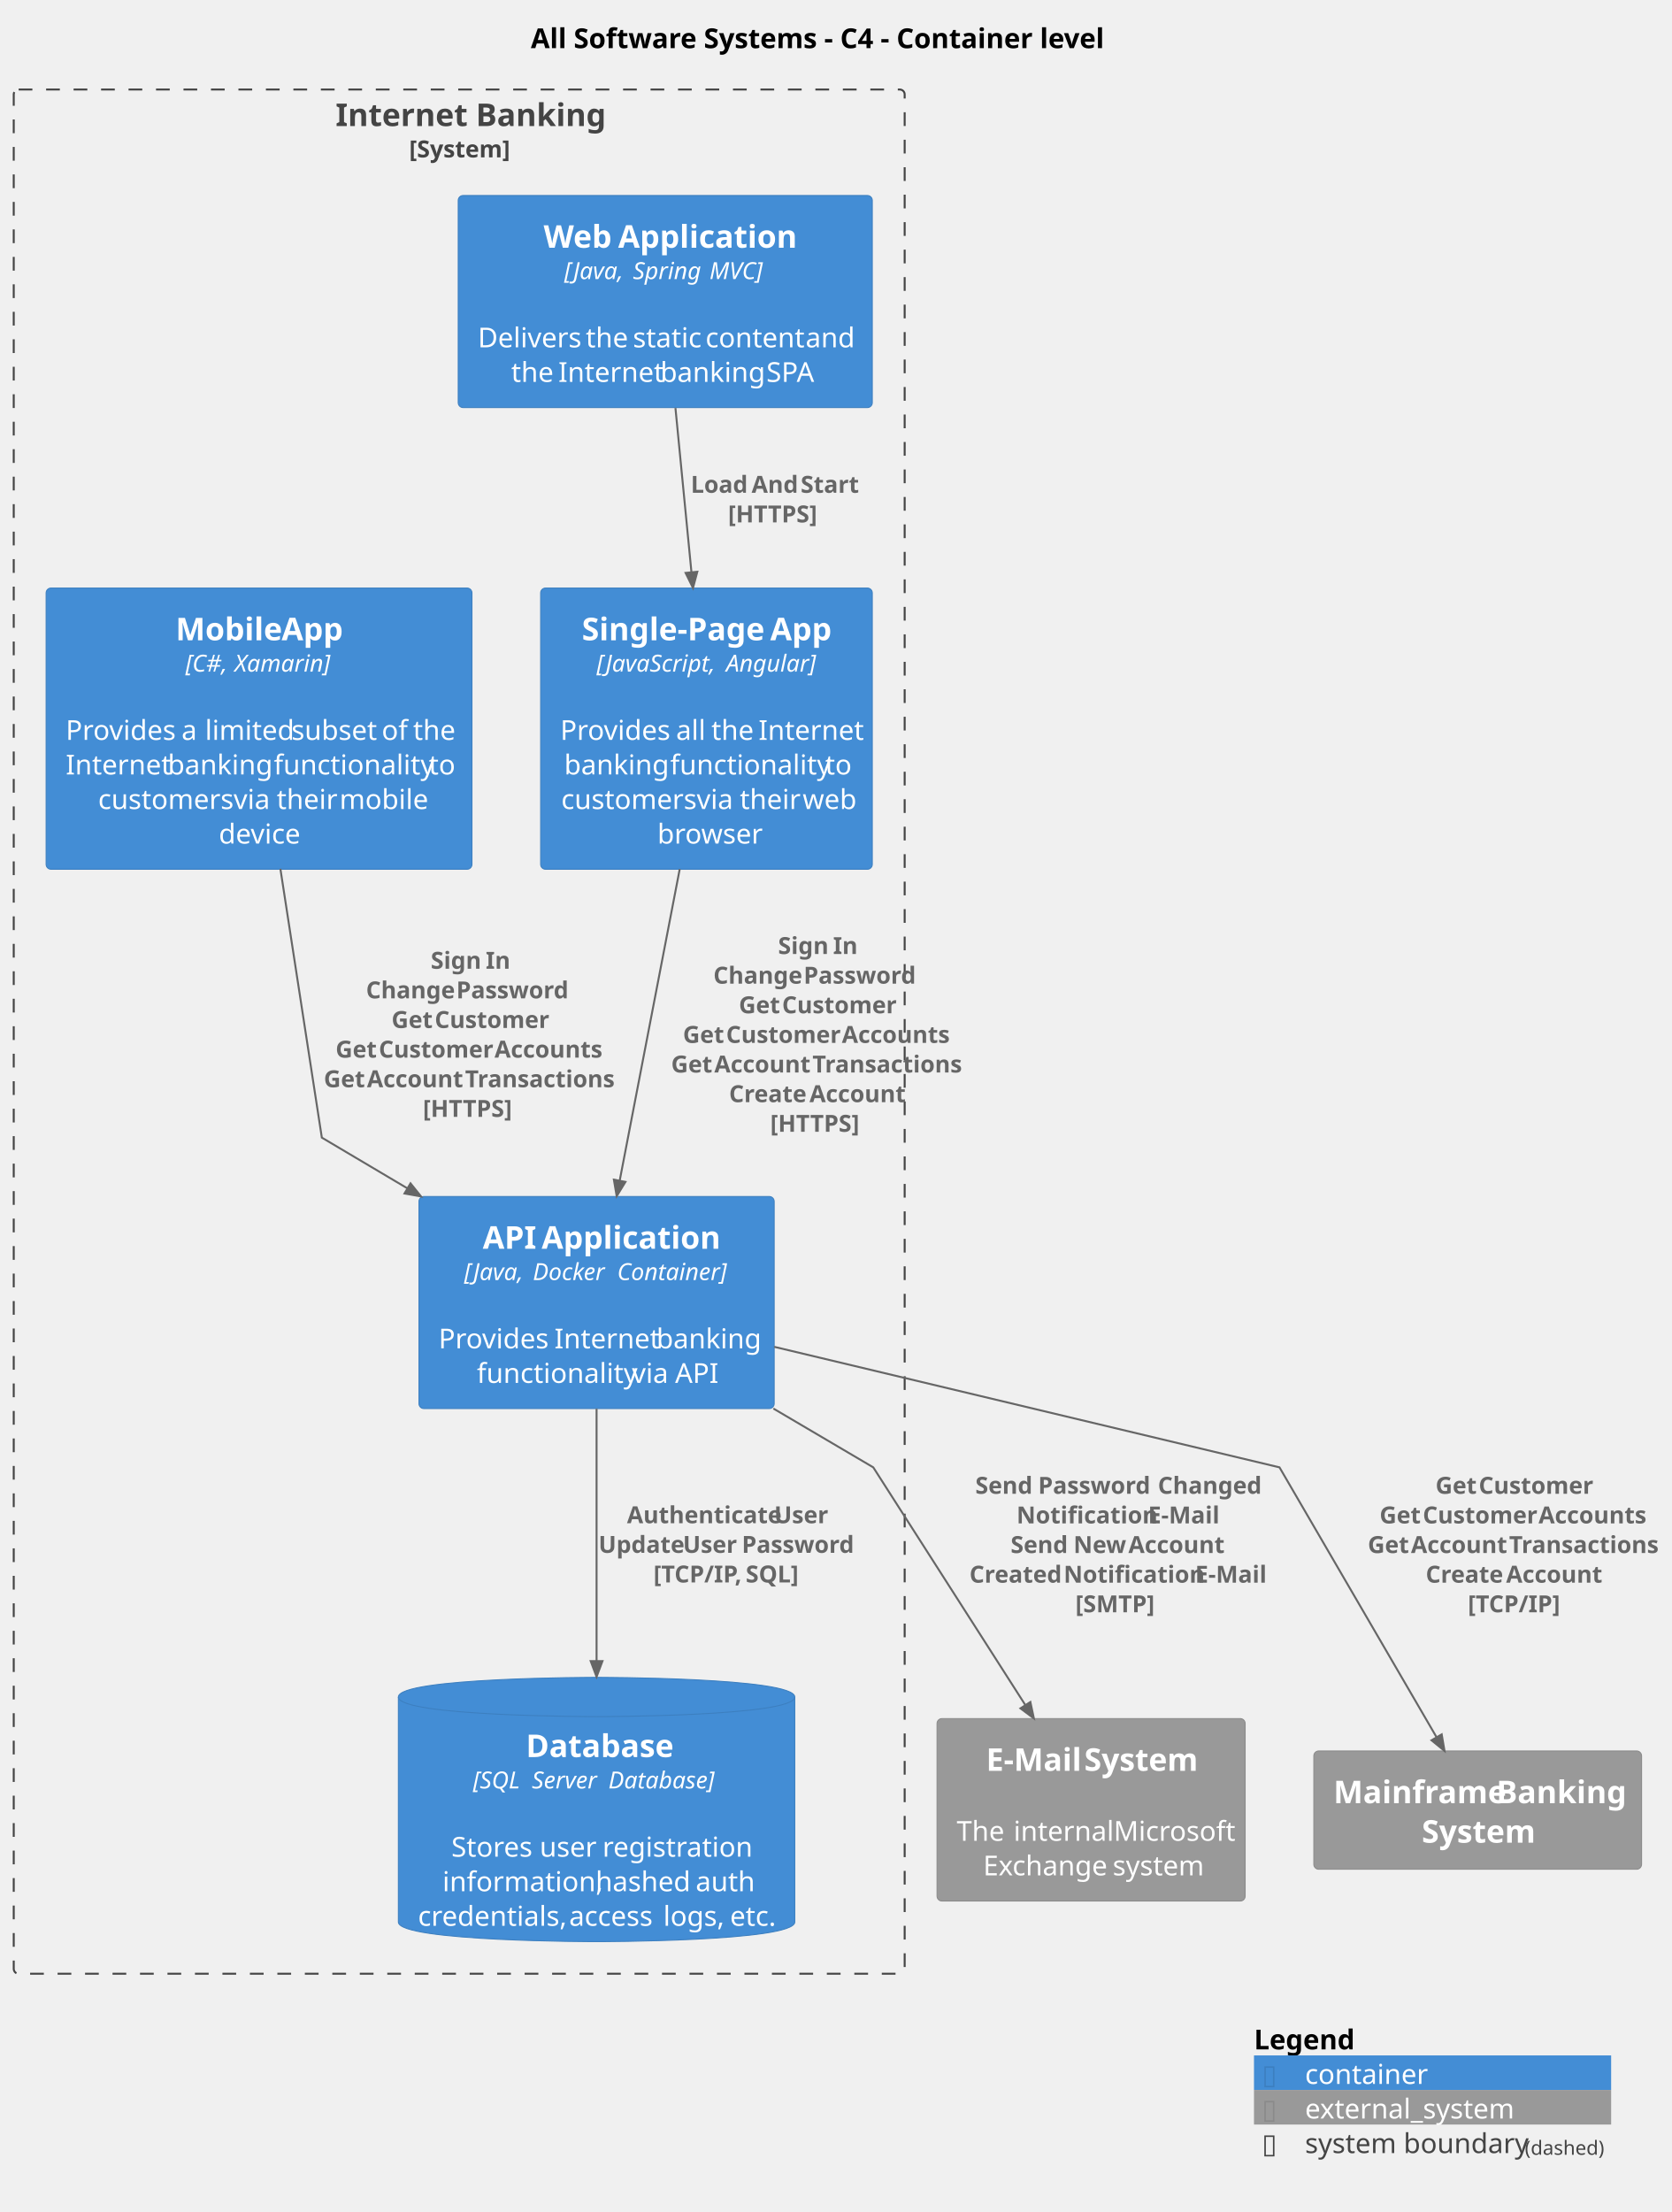
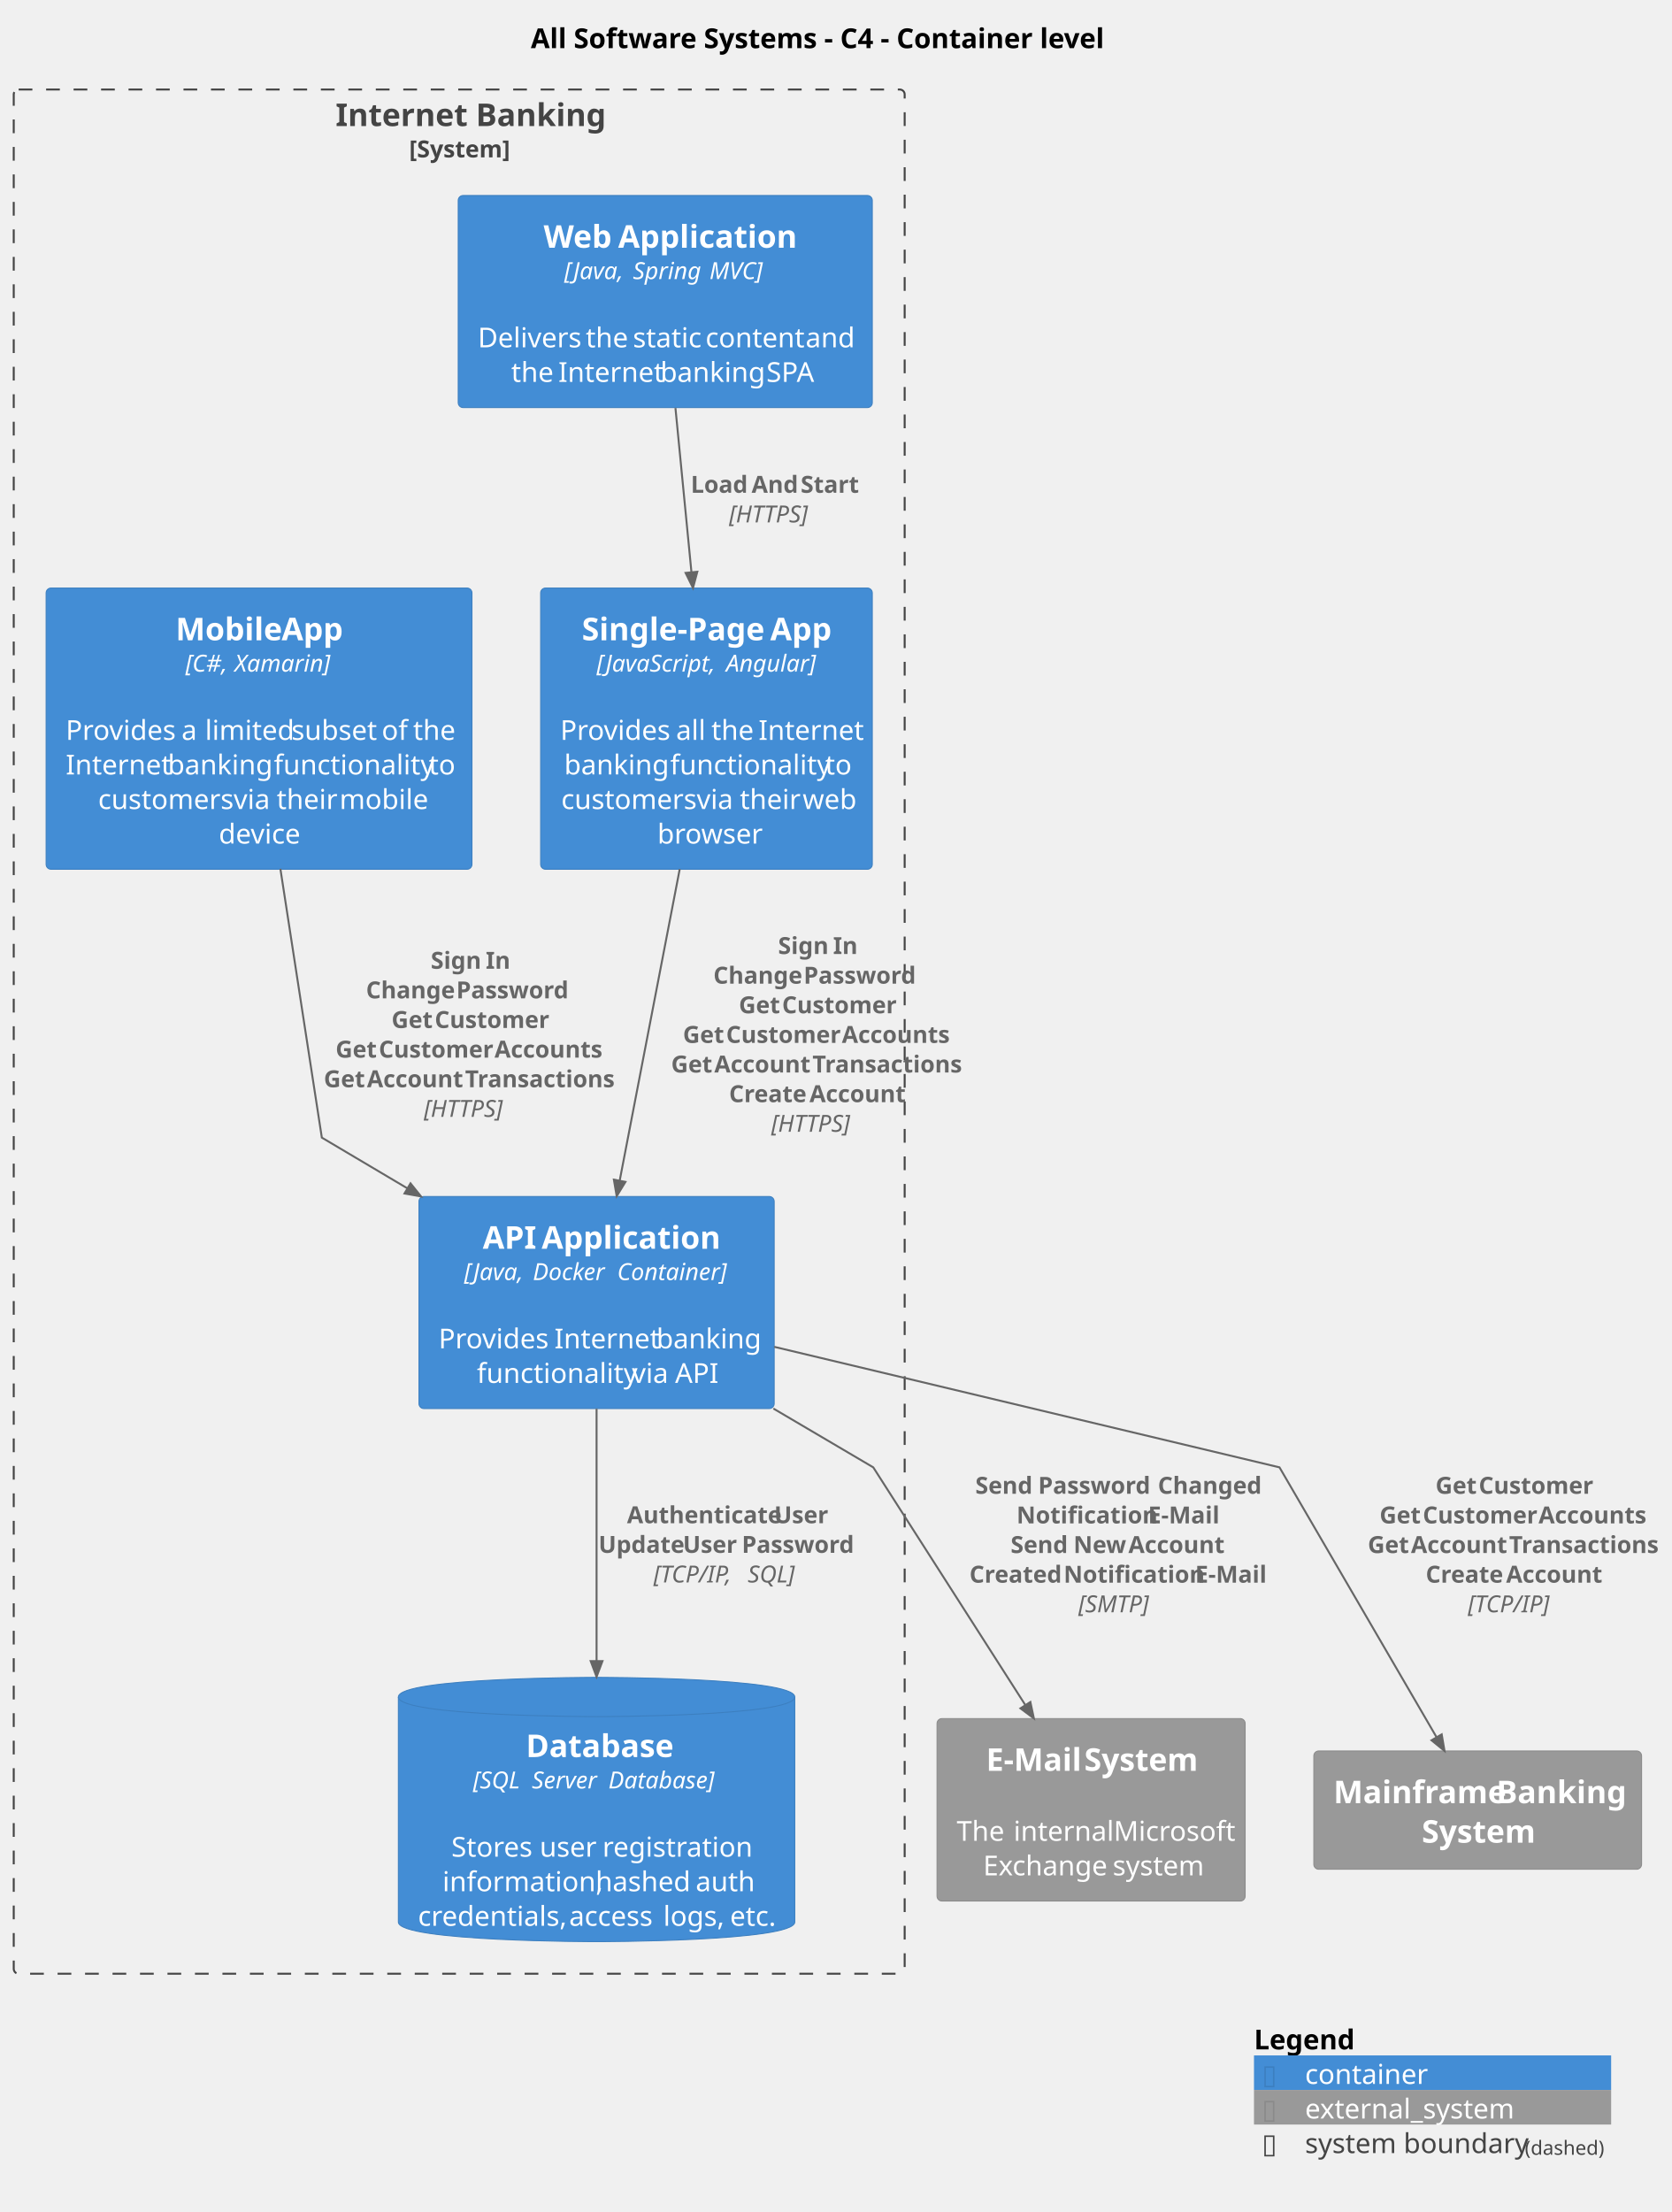
<svg xmlns="http://www.w3.org/2000/svg" contentStyleType="text/css" height="1127px" preserveAspectRatio="none" style="width:852px;height:1127px;background:#FFFFFF;" version="1.1" viewBox="0 0 852 1127" width="852px" zoomAndPan="magnify">
  <defs />
  <g>
    <text fill="#000000" font-family="sans-serif" font-size="14" font-weight="bold" lengthAdjust="spacing" textLength="297" x="270.5" y="24.533">All Software Systems - C4 - Container level</text>
    <g id="cluster_BigBankPlc.SoftwareSystems.InternetBanking">
      <rect fill="none" height="960" rx="2.5" ry="2.5" style="stroke:#444444;stroke-width:1.0;stroke-dasharray:7.0,7.0;" width="454" x="7" y="45.609" />
      <text fill="#444444" font-family="sans-serif" font-size="16" font-weight="bold" lengthAdjust="spacing" textLength="126" x="171" y="64.219">Internet Banking</text>
      <text fill="#444444" font-family="sans-serif" font-size="12" font-weight="bold" lengthAdjust="spacing" textLength="51" x="208.5" y="80.191">[System]</text>
    </g>
    <g id="elem_BigBankPlc.SoftwareSystems.InternetBanking.Containers.WebApplication">
      <rect fill="#438DD5" height="108.047" rx="2.5" ry="2.5" style="stroke:#3C7FC0;stroke-width:0.5;" width="211" x="233.5" y="99.609" />
      <text fill="#FFFFFF" font-family="sans-serif" font-size="16" font-weight="bold" lengthAdjust="spacing" textLength="34" x="277" y="126.219">Web</text>
      <text fill="#FFFFFF" font-family="sans-serif" font-size="16" font-weight="bold" lengthAdjust="spacing" textLength="4" x="311" y="126.219"> </text>
      <text fill="#FFFFFF" font-family="sans-serif" font-size="16" font-weight="bold" lengthAdjust="spacing" textLength="86" x="315" y="126.219">Application</text>
      <text fill="#FFFFFF" font-family="sans-serif" font-size="12" font-style="italic" lengthAdjust="spacing" textLength="32" x="287.5" y="142.191">[Java,</text>
      <text fill="#FFFFFF" font-family="sans-serif" font-size="12" font-style="italic" lengthAdjust="spacing" textLength="3" x="319.5" y="142.191"> </text>
      <text fill="#FFFFFF" font-family="sans-serif" font-size="12" font-style="italic" lengthAdjust="spacing" textLength="36" x="322.5" y="142.191">Spring</text>
      <text fill="#FFFFFF" font-family="sans-serif" font-size="12" font-style="italic" lengthAdjust="spacing" textLength="3" x="358.5" y="142.191"> </text>
      <text fill="#FFFFFF" font-family="sans-serif" font-size="12" font-style="italic" lengthAdjust="spacing" textLength="29" x="361.5" y="142.191">MVC]</text>
      <text fill="#FFFFFF" font-family="sans-serif" font-size="14" lengthAdjust="spacing" textLength="4" x="337" y="159.361"> </text>
      <text fill="#FFFFFF" font-family="sans-serif" font-size="14" lengthAdjust="spacing" textLength="51" x="243.5" y="176.971">Delivers</text>
      <text fill="#FFFFFF" font-family="sans-serif" font-size="14" lengthAdjust="spacing" textLength="4" x="294.5" y="176.971"> </text>
      <text fill="#FFFFFF" font-family="sans-serif" font-size="14" lengthAdjust="spacing" textLength="20" x="298.5" y="176.971">the</text>
      <text fill="#FFFFFF" font-family="sans-serif" font-size="14" lengthAdjust="spacing" textLength="4" x="318.5" y="176.971"> </text>
      <text fill="#FFFFFF" font-family="sans-serif" font-size="14" lengthAdjust="spacing" textLength="33" x="322.5" y="176.971">static</text>
      <text fill="#FFFFFF" font-family="sans-serif" font-size="14" lengthAdjust="spacing" textLength="4" x="355.5" y="176.971"> </text>
      <text fill="#FFFFFF" font-family="sans-serif" font-size="14" lengthAdjust="spacing" textLength="47" x="359.5" y="176.971">content</text>
      <text fill="#FFFFFF" font-family="sans-serif" font-size="14" lengthAdjust="spacing" textLength="4" x="406.5" y="176.971"> </text>
      <text fill="#FFFFFF" font-family="sans-serif" font-size="14" lengthAdjust="spacing" textLength="24" x="410.5" y="176.971">and</text>
      <text fill="#FFFFFF" font-family="sans-serif" font-size="14" lengthAdjust="spacing" textLength="20" x="260.5" y="194.58">the</text>
      <text fill="#FFFFFF" font-family="sans-serif" font-size="14" lengthAdjust="spacing" textLength="4" x="280.5" y="194.58"> </text>
      <text fill="#FFFFFF" font-family="sans-serif" font-size="14" lengthAdjust="spacing" textLength="48" x="284.5" y="194.58">Internet</text>
      <text fill="#FFFFFF" font-family="sans-serif" font-size="14" lengthAdjust="spacing" textLength="4" x="332.5" y="194.58"> </text>
      <text fill="#FFFFFF" font-family="sans-serif" font-size="14" lengthAdjust="spacing" textLength="50" x="336.5" y="194.58">banking</text>
      <text fill="#FFFFFF" font-family="sans-serif" font-size="14" lengthAdjust="spacing" textLength="4" x="386.5" y="194.58"> </text>
      <text fill="#FFFFFF" font-family="sans-serif" font-size="14" lengthAdjust="spacing" textLength="27" x="390.5" y="194.58">SPA</text>
    </g>
    <g id="elem_BigBankPlc.SoftwareSystems.InternetBanking.Containers.SinglePageApp">
      <rect fill="#438DD5" height="143.266" rx="2.5" ry="2.5" style="stroke:#3C7FC0;stroke-width:0.5;" width="169" x="275.5" y="299.609" />
      <text fill="#FFFFFF" font-family="sans-serif" font-size="16" font-weight="bold" lengthAdjust="spacing" textLength="92" x="296.5" y="326.219">Single-Page</text>
      <text fill="#FFFFFF" font-family="sans-serif" font-size="16" font-weight="bold" lengthAdjust="spacing" textLength="4" x="388.5" y="326.219"> </text>
      <text fill="#FFFFFF" font-family="sans-serif" font-size="16" font-weight="bold" lengthAdjust="spacing" textLength="31" x="392.5" y="326.219">App</text>
      <text fill="#FFFFFF" font-family="sans-serif" font-size="12" font-style="italic" lengthAdjust="spacing" textLength="63" x="304" y="342.191">[JavaScript,</text>
      <text fill="#FFFFFF" font-family="sans-serif" font-size="12" font-style="italic" lengthAdjust="spacing" textLength="3" x="367" y="342.191"> </text>
      <text fill="#FFFFFF" font-family="sans-serif" font-size="12" font-style="italic" lengthAdjust="spacing" textLength="46" x="370" y="342.191">Angular]</text>
      <text fill="#FFFFFF" font-family="sans-serif" font-size="14" lengthAdjust="spacing" textLength="4" x="358" y="359.361"> </text>
      <text fill="#FFFFFF" font-family="sans-serif" font-size="14" lengthAdjust="spacing" textLength="55" x="285.5" y="376.971">Provides</text>
      <text fill="#FFFFFF" font-family="sans-serif" font-size="14" lengthAdjust="spacing" textLength="4" x="340.5" y="376.971"> </text>
      <text fill="#FFFFFF" font-family="sans-serif" font-size="14" lengthAdjust="spacing" textLength="14" x="344.5" y="376.971">all</text>
      <text fill="#FFFFFF" font-family="sans-serif" font-size="14" lengthAdjust="spacing" textLength="4" x="358.5" y="376.971"> </text>
      <text fill="#FFFFFF" font-family="sans-serif" font-size="14" lengthAdjust="spacing" textLength="20" x="362.5" y="376.971">the</text>
      <text fill="#FFFFFF" font-family="sans-serif" font-size="14" lengthAdjust="spacing" textLength="4" x="382.5" y="376.971"> </text>
      <text fill="#FFFFFF" font-family="sans-serif" font-size="14" lengthAdjust="spacing" textLength="48" x="386.5" y="376.971">Internet</text>
      <text fill="#FFFFFF" font-family="sans-serif" font-size="14" lengthAdjust="spacing" textLength="50" x="287.5" y="394.58">banking</text>
      <text fill="#FFFFFF" font-family="sans-serif" font-size="14" lengthAdjust="spacing" textLength="4" x="337.5" y="394.58"> </text>
      <text fill="#FFFFFF" font-family="sans-serif" font-size="14" lengthAdjust="spacing" textLength="75" x="341.5" y="394.58">functionality</text>
      <text fill="#FFFFFF" font-family="sans-serif" font-size="14" lengthAdjust="spacing" textLength="4" x="416.5" y="394.58"> </text>
      <text fill="#FFFFFF" font-family="sans-serif" font-size="14" lengthAdjust="spacing" textLength="12" x="420.5" y="394.58">to</text>
      <text fill="#FFFFFF" font-family="sans-serif" font-size="14" lengthAdjust="spacing" textLength="65" x="286" y="412.19">customers</text>
      <text fill="#FFFFFF" font-family="sans-serif" font-size="14" lengthAdjust="spacing" textLength="4" x="351" y="412.19"> </text>
      <text fill="#FFFFFF" font-family="sans-serif" font-size="14" lengthAdjust="spacing" textLength="18" x="355" y="412.19">via</text>
      <text fill="#FFFFFF" font-family="sans-serif" font-size="14" lengthAdjust="spacing" textLength="4" x="373" y="412.19"> </text>
      <text fill="#FFFFFF" font-family="sans-serif" font-size="14" lengthAdjust="spacing" textLength="28" x="377" y="412.19">their</text>
      <text fill="#FFFFFF" font-family="sans-serif" font-size="14" lengthAdjust="spacing" textLength="4" x="405" y="412.19"> </text>
      <text fill="#FFFFFF" font-family="sans-serif" font-size="14" lengthAdjust="spacing" textLength="25" x="409" y="412.19">web</text>
      <text fill="#FFFFFF" font-family="sans-serif" font-size="14" lengthAdjust="spacing" textLength="50" x="335" y="429.799">browser</text>
    </g>
    <g id="elem_BigBankPlc.SoftwareSystems.InternetBanking.Containers.APIApplication">
      <rect fill="#438DD5" height="108.047" rx="2.5" ry="2.5" style="stroke:#3C7FC0;stroke-width:0.5;" width="181" x="213.5" y="609.609" />
      <text fill="#FFFFFF" font-family="sans-serif" font-size="16" font-weight="bold" lengthAdjust="spacing" textLength="26" x="246" y="636.219">API</text>
      <text fill="#FFFFFF" font-family="sans-serif" font-size="16" font-weight="bold" lengthAdjust="spacing" textLength="4" x="272" y="636.219"> </text>
      <text fill="#FFFFFF" font-family="sans-serif" font-size="16" font-weight="bold" lengthAdjust="spacing" textLength="86" x="276" y="636.219">Application</text>
      <text fill="#FFFFFF" font-family="sans-serif" font-size="12" font-style="italic" lengthAdjust="spacing" textLength="32" x="236.5" y="652.191">[Java,</text>
      <text fill="#FFFFFF" font-family="sans-serif" font-size="12" font-style="italic" lengthAdjust="spacing" textLength="3" x="268.5" y="652.191"> </text>
      <text fill="#FFFFFF" font-family="sans-serif" font-size="12" font-style="italic" lengthAdjust="spacing" textLength="40" x="271.5" y="652.191">Docker</text>
      <text fill="#FFFFFF" font-family="sans-serif" font-size="12" font-style="italic" lengthAdjust="spacing" textLength="3" x="311.5" y="652.191"> </text>
      <text fill="#FFFFFF" font-family="sans-serif" font-size="12" font-style="italic" lengthAdjust="spacing" textLength="57" x="314.5" y="652.191">Container]</text>
      <text fill="#FFFFFF" font-family="sans-serif" font-size="14" lengthAdjust="spacing" textLength="4" x="302" y="669.361"> </text>
      <text fill="#FFFFFF" font-family="sans-serif" font-size="14" lengthAdjust="spacing" textLength="55" x="223.5" y="686.971">Provides</text>
      <text fill="#FFFFFF" font-family="sans-serif" font-size="14" lengthAdjust="spacing" textLength="4" x="278.5" y="686.971"> </text>
      <text fill="#FFFFFF" font-family="sans-serif" font-size="14" lengthAdjust="spacing" textLength="48" x="282.5" y="686.971">Internet</text>
      <text fill="#FFFFFF" font-family="sans-serif" font-size="14" lengthAdjust="spacing" textLength="4" x="330.5" y="686.971"> </text>
      <text fill="#FFFFFF" font-family="sans-serif" font-size="14" lengthAdjust="spacing" textLength="50" x="334.5" y="686.971">banking</text>
      <text fill="#FFFFFF" font-family="sans-serif" font-size="14" lengthAdjust="spacing" textLength="75" x="243" y="704.58">functionality</text>
      <text fill="#FFFFFF" font-family="sans-serif" font-size="14" lengthAdjust="spacing" textLength="4" x="318" y="704.58"> </text>
      <text fill="#FFFFFF" font-family="sans-serif" font-size="14" lengthAdjust="spacing" textLength="18" x="322" y="704.58">via</text>
      <text fill="#FFFFFF" font-family="sans-serif" font-size="14" lengthAdjust="spacing" textLength="4" x="340" y="704.58"> </text>
      <text fill="#FFFFFF" font-family="sans-serif" font-size="14" lengthAdjust="spacing" textLength="21" x="344" y="704.58">API</text>
    </g>
    <g id="elem_BigBankPlc.SoftwareSystems.InternetBanking.Containers.Database">
      <path d="M203,864.609 C203,854.609 304,854.609 304,854.609 C304,854.609 405,854.609 405,864.609 L405,979.266 C405,989.266 304,989.266 304,989.266 C304,989.266 203,989.266 203,979.266 L203,864.609 " fill="#438DD5" style="stroke:#3C7FC0;stroke-width:0.5;" />
      <path d="M203,864.609 C203,874.609 304,874.609 304,874.609 C304,874.609 405,874.609 405,864.609 " fill="none" style="stroke:#3C7FC0;stroke-width:0.5;" />
      <text fill="#FFFFFF" font-family="sans-serif" font-size="16" font-weight="bold" lengthAdjust="spacing" textLength="72" x="268" y="895.219">Database</text>
      <text fill="#FFFFFF" font-family="sans-serif" font-size="12" font-style="italic" lengthAdjust="spacing" textLength="27" x="241" y="911.191">[SQL</text>
      <text fill="#FFFFFF" font-family="sans-serif" font-size="12" font-style="italic" lengthAdjust="spacing" textLength="3" x="268" y="911.191"> </text>
      <text fill="#FFFFFF" font-family="sans-serif" font-size="12" font-style="italic" lengthAdjust="spacing" textLength="36" x="271" y="911.191">Server</text>
      <text fill="#FFFFFF" font-family="sans-serif" font-size="12" font-style="italic" lengthAdjust="spacing" textLength="3" x="307" y="911.191"> </text>
      <text fill="#FFFFFF" font-family="sans-serif" font-size="12" font-style="italic" lengthAdjust="spacing" textLength="57" x="310" y="911.191">Database]</text>
      <text fill="#FFFFFF" font-family="sans-serif" font-size="14" lengthAdjust="spacing" textLength="4" x="302" y="928.361"> </text>
      <text fill="#FFFFFF" font-family="sans-serif" font-size="14" lengthAdjust="spacing" textLength="41" x="230" y="945.971">Stores</text>
      <text fill="#FFFFFF" font-family="sans-serif" font-size="14" lengthAdjust="spacing" textLength="4" x="271" y="945.971"> </text>
      <text fill="#FFFFFF" font-family="sans-serif" font-size="14" lengthAdjust="spacing" textLength="28" x="275" y="945.971">user</text>
      <text fill="#FFFFFF" font-family="sans-serif" font-size="14" lengthAdjust="spacing" textLength="4" x="303" y="945.971"> </text>
      <text fill="#FFFFFF" font-family="sans-serif" font-size="14" lengthAdjust="spacing" textLength="71" x="307" y="945.971">registration</text>
      <text fill="#FFFFFF" font-family="sans-serif" font-size="14" lengthAdjust="spacing" textLength="74" x="225.5" y="963.58">information,</text>
      <text fill="#FFFFFF" font-family="sans-serif" font-size="14" lengthAdjust="spacing" textLength="4" x="299.5" y="963.58"> </text>
      <text fill="#FFFFFF" font-family="sans-serif" font-size="14" lengthAdjust="spacing" textLength="47" x="303.5" y="963.58">hashed</text>
      <text fill="#FFFFFF" font-family="sans-serif" font-size="14" lengthAdjust="spacing" textLength="4" x="350.5" y="963.58"> </text>
      <text fill="#FFFFFF" font-family="sans-serif" font-size="14" lengthAdjust="spacing" textLength="28" x="354.5" y="963.58">auth</text>
      <text fill="#FFFFFF" font-family="sans-serif" font-size="14" lengthAdjust="spacing" textLength="73" x="213" y="981.189">credentials,</text>
      <text fill="#FFFFFF" font-family="sans-serif" font-size="14" lengthAdjust="spacing" textLength="4" x="286" y="981.189"> </text>
      <text fill="#FFFFFF" font-family="sans-serif" font-size="14" lengthAdjust="spacing" textLength="44" x="290" y="981.189">access</text>
      <text fill="#FFFFFF" font-family="sans-serif" font-size="14" lengthAdjust="spacing" textLength="4" x="334" y="981.189"> </text>
      <text fill="#FFFFFF" font-family="sans-serif" font-size="14" lengthAdjust="spacing" textLength="30" x="338" y="981.189">logs,</text>
      <text fill="#FFFFFF" font-family="sans-serif" font-size="14" lengthAdjust="spacing" textLength="4" x="368" y="981.189"> </text>
      <text fill="#FFFFFF" font-family="sans-serif" font-size="14" lengthAdjust="spacing" textLength="23" x="372" y="981.189">etc.</text>
    </g>
    <g id="elem_BigBankPlc.SoftwareSystems.InternetBanking.Containers.MobileApp">
      <rect fill="#438DD5" height="143.266" rx="2.5" ry="2.5" style="stroke:#3C7FC0;stroke-width:0.5;" width="217" x="23.5" y="299.609" />
      <text fill="#FFFFFF" font-family="sans-serif" font-size="16" font-weight="bold" lengthAdjust="spacing" textLength="50" x="89.5" y="326.219">Mobile</text>
      <text fill="#FFFFFF" font-family="sans-serif" font-size="16" font-weight="bold" lengthAdjust="spacing" textLength="4" x="139.5" y="326.219"> </text>
      <text fill="#FFFFFF" font-family="sans-serif" font-size="16" font-weight="bold" lengthAdjust="spacing" textLength="31" x="143.5" y="326.219">App</text>
      <text fill="#FFFFFF" font-family="sans-serif" font-size="12" font-style="italic" lengthAdjust="spacing" textLength="22" x="94.5" y="342.191">[C#,</text>
      <text fill="#FFFFFF" font-family="sans-serif" font-size="12" font-style="italic" lengthAdjust="spacing" textLength="3" x="116.5" y="342.191"> </text>
      <text fill="#FFFFFF" font-family="sans-serif" font-size="12" font-style="italic" lengthAdjust="spacing" textLength="50" x="119.5" y="342.191">Xamarin]</text>
      <text fill="#FFFFFF" font-family="sans-serif" font-size="14" lengthAdjust="spacing" textLength="4" x="130" y="359.361"> </text>
      <text fill="#FFFFFF" font-family="sans-serif" font-size="14" lengthAdjust="spacing" textLength="55" x="33.5" y="376.971">Provides</text>
      <text fill="#FFFFFF" font-family="sans-serif" font-size="14" lengthAdjust="spacing" textLength="4" x="88.5" y="376.971"> </text>
      <text fill="#FFFFFF" font-family="sans-serif" font-size="14" lengthAdjust="spacing" textLength="8" x="92.5" y="376.971">a</text>
      <text fill="#FFFFFF" font-family="sans-serif" font-size="14" lengthAdjust="spacing" textLength="4" x="100.5" y="376.971"> </text>
      <text fill="#FFFFFF" font-family="sans-serif" font-size="14" lengthAdjust="spacing" textLength="40" x="104.5" y="376.971">limited</text>
      <text fill="#FFFFFF" font-family="sans-serif" font-size="14" lengthAdjust="spacing" textLength="4" x="144.5" y="376.971"> </text>
      <text fill="#FFFFFF" font-family="sans-serif" font-size="14" lengthAdjust="spacing" textLength="42" x="148.5" y="376.971">subset</text>
      <text fill="#FFFFFF" font-family="sans-serif" font-size="14" lengthAdjust="spacing" textLength="4" x="190.5" y="376.971"> </text>
      <text fill="#FFFFFF" font-family="sans-serif" font-size="14" lengthAdjust="spacing" textLength="12" x="194.5" y="376.971">of</text>
      <text fill="#FFFFFF" font-family="sans-serif" font-size="14" lengthAdjust="spacing" textLength="4" x="206.5" y="376.971"> </text>
      <text fill="#FFFFFF" font-family="sans-serif" font-size="14" lengthAdjust="spacing" textLength="20" x="210.5" y="376.971">the</text>
      <text fill="#FFFFFF" font-family="sans-serif" font-size="14" lengthAdjust="spacing" textLength="48" x="33.5" y="394.58">Internet</text>
      <text fill="#FFFFFF" font-family="sans-serif" font-size="14" lengthAdjust="spacing" textLength="4" x="81.5" y="394.58"> </text>
      <text fill="#FFFFFF" font-family="sans-serif" font-size="14" lengthAdjust="spacing" textLength="50" x="85.5" y="394.58">banking</text>
      <text fill="#FFFFFF" font-family="sans-serif" font-size="14" lengthAdjust="spacing" textLength="4" x="135.5" y="394.58"> </text>
      <text fill="#FFFFFF" font-family="sans-serif" font-size="14" lengthAdjust="spacing" textLength="75" x="139.5" y="394.58">functionality</text>
      <text fill="#FFFFFF" font-family="sans-serif" font-size="14" lengthAdjust="spacing" textLength="4" x="214.5" y="394.58"> </text>
      <text fill="#FFFFFF" font-family="sans-serif" font-size="14" lengthAdjust="spacing" textLength="12" x="218.5" y="394.58">to</text>
      <text fill="#FFFFFF" font-family="sans-serif" font-size="14" lengthAdjust="spacing" textLength="65" x="50" y="412.19">customers</text>
      <text fill="#FFFFFF" font-family="sans-serif" font-size="14" lengthAdjust="spacing" textLength="4" x="115" y="412.19"> </text>
      <text fill="#FFFFFF" font-family="sans-serif" font-size="14" lengthAdjust="spacing" textLength="18" x="119" y="412.19">via</text>
      <text fill="#FFFFFF" font-family="sans-serif" font-size="14" lengthAdjust="spacing" textLength="4" x="137" y="412.19"> </text>
      <text fill="#FFFFFF" font-family="sans-serif" font-size="14" lengthAdjust="spacing" textLength="28" x="141" y="412.19">their</text>
      <text fill="#FFFFFF" font-family="sans-serif" font-size="14" lengthAdjust="spacing" textLength="4" x="169" y="412.19"> </text>
      <text fill="#FFFFFF" font-family="sans-serif" font-size="14" lengthAdjust="spacing" textLength="41" x="173" y="412.19">mobile</text>
      <text fill="#FFFFFF" font-family="sans-serif" font-size="14" lengthAdjust="spacing" textLength="41" x="111.5" y="429.799">device</text>
    </g>
    <g id="elem_BigBankPlc.SoftwareSystems.EMailSystem">
      <rect fill="#999999" height="92.953" rx="2.5" ry="2.5" style="stroke:#8A8A8A;stroke-width:0.5;" width="157" x="477.5" y="875.609" />
      <text fill="#FFFFFF" font-family="sans-serif" font-size="16" font-weight="bold" lengthAdjust="spacing" textLength="46" x="502.5" y="902.219">E-Mail</text>
      <text fill="#FFFFFF" font-family="sans-serif" font-size="16" font-weight="bold" lengthAdjust="spacing" textLength="4" x="548.5" y="902.219"> </text>
      <text fill="#FFFFFF" font-family="sans-serif" font-size="16" font-weight="bold" lengthAdjust="spacing" textLength="57" x="552.5" y="902.219">System</text>
      <text fill="#FFFFFF" font-family="sans-serif" font-size="14" lengthAdjust="spacing" textLength="4" x="554" y="920.268"> </text>
      <text fill="#FFFFFF" font-family="sans-serif" font-size="14" lengthAdjust="spacing" textLength="25" x="487.5" y="937.877">The</text>
      <text fill="#FFFFFF" font-family="sans-serif" font-size="14" lengthAdjust="spacing" textLength="4" x="512.5" y="937.877"> </text>
      <text fill="#FFFFFF" font-family="sans-serif" font-size="14" lengthAdjust="spacing" textLength="47" x="516.5" y="937.877">internal</text>
      <text fill="#FFFFFF" font-family="sans-serif" font-size="14" lengthAdjust="spacing" textLength="4" x="563.5" y="937.877"> </text>
      <text fill="#FFFFFF" font-family="sans-serif" font-size="14" lengthAdjust="spacing" textLength="57" x="567.5" y="937.877">Microsoft</text>
      <text fill="#FFFFFF" font-family="sans-serif" font-size="14" lengthAdjust="spacing" textLength="62" x="501" y="955.486">Exchange</text>
      <text fill="#FFFFFF" font-family="sans-serif" font-size="14" lengthAdjust="spacing" textLength="4" x="563" y="955.486"> </text>
      <text fill="#FFFFFF" font-family="sans-serif" font-size="14" lengthAdjust="spacing" textLength="44" x="567" y="955.486">system</text>
    </g>
    <g id="elem_BigBankPlc.SoftwareSystems.MainframeBankingSystem">
      <rect fill="#999999" height="60.25" rx="2.5" ry="2.5" style="stroke:#8A8A8A;stroke-width:0.5;" width="167" x="669.5" y="892.109" />
      <text fill="#FFFFFF" font-family="sans-serif" font-size="16" font-weight="bold" lengthAdjust="spacing" textLength="79" x="679.5" y="918.719">Mainframe</text>
      <text fill="#FFFFFF" font-family="sans-serif" font-size="16" font-weight="bold" lengthAdjust="spacing" textLength="4" x="758.5" y="918.719"> </text>
      <text fill="#FFFFFF" font-family="sans-serif" font-size="16" font-weight="bold" lengthAdjust="spacing" textLength="64" x="762.5" y="918.719">Banking</text>
      <text fill="#FFFFFF" font-family="sans-serif" font-size="16" font-weight="bold" lengthAdjust="spacing" textLength="57" x="724.5" y="938.844">System</text>
    </g>
    <g id="link_BigBankPlc.SoftwareSystems.InternetBanking.Containers.WebApplication_BigBankPlc.SoftwareSystems.InternetBanking.Containers.SinglePageApp">
      <path d="M344.19,207.879 C346.89,235.549 349.443,261.757 352.353,291.597 " fill="none" id="BigBankPlc.SoftwareSystems.InternetBanking.Containers.WebApplication-to-BigBankPlc.SoftwareSystems.InternetBanking.Containers.SinglePageApp" style="stroke:#666666;stroke-width:1.0;" />
      <polygon fill="#666666" points="353.13,299.559,355.339,291.306,349.368,291.888,353.13,299.559" style="stroke:#666666;stroke-width:1.0;" />
      <text fill="#666666" font-family="sans-serif" font-size="12" font-weight="bold" lengthAdjust="spacing" textLength="28" x="352" y="251.066">Load</text>
      <text fill="#666666" font-family="sans-serif" font-size="12" font-weight="bold" lengthAdjust="spacing" textLength="3" x="380" y="251.066"> </text>
      <text fill="#666666" font-family="sans-serif" font-size="12" font-weight="bold" lengthAdjust="spacing" textLength="22" x="383" y="251.066">And</text>
      <text fill="#666666" font-family="sans-serif" font-size="12" font-weight="bold" lengthAdjust="spacing" textLength="3" x="405" y="251.066"> </text>
      <text fill="#666666" font-family="sans-serif" font-size="12" font-weight="bold" lengthAdjust="spacing" textLength="28" x="408" y="251.066">Start</text>
-       <text fill="#666666" font-family="sans-serif" font-size="12" font-weight="bold" lengthAdjust="spacing" textLength="46" x="371" y="266.16">[HTTPS]</text>
+       <text fill="#666666" font-family="sans-serif" font-size="12" font-style="italic" lengthAdjust="spacing" textLength="45" x="371.5" y="266.16">[HTTPS]</text>
    </g>
    <g id="link_BigBankPlc.SoftwareSystems.InternetBanking.Containers.SinglePageApp_BigBankPlc.SoftwareSystems.InternetBanking.Containers.APIApplication">
      <path d="M346.37,442.799 C336.47,494.189 324.785,554.814 315.765,601.594 " fill="none" id="BigBankPlc.SoftwareSystems.InternetBanking.Containers.SinglePageApp-to-BigBankPlc.SoftwareSystems.InternetBanking.Containers.APIApplication" style="stroke:#666666;stroke-width:1.0;" />
      <polygon fill="#666666" points="314.25,609.449,318.71,602.162,312.819,601.026,314.25,609.449" style="stroke:#666666;stroke-width:1.0;" />
      <text fill="#666666" font-family="sans-serif" font-size="12" font-weight="bold" lengthAdjust="spacing" textLength="25" x="396.5" y="486.066">Sign</text>
      <text fill="#666666" font-family="sans-serif" font-size="12" font-weight="bold" lengthAdjust="spacing" textLength="3" x="421.5" y="486.066"> </text>
      <text fill="#666666" font-family="sans-serif" font-size="12" font-weight="bold" lengthAdjust="spacing" textLength="10" x="424.5" y="486.066">In</text>
      <text fill="#666666" font-family="sans-serif" font-size="12" font-weight="bold" lengthAdjust="spacing" textLength="43" x="363.5" y="501.16">Change</text>
      <text fill="#666666" font-family="sans-serif" font-size="12" font-weight="bold" lengthAdjust="spacing" textLength="3" x="406.5" y="501.16"> </text>
      <text fill="#666666" font-family="sans-serif" font-size="12" font-weight="bold" lengthAdjust="spacing" textLength="58" x="409.5" y="501.16">Password</text>
      <text fill="#666666" font-family="sans-serif" font-size="12" font-weight="bold" lengthAdjust="spacing" textLength="19" x="376.5" y="516.254">Get</text>
      <text fill="#666666" font-family="sans-serif" font-size="12" font-weight="bold" lengthAdjust="spacing" textLength="3" x="395.5" y="516.254"> </text>
      <text fill="#666666" font-family="sans-serif" font-size="12" font-weight="bold" lengthAdjust="spacing" textLength="56" x="398.5" y="516.254">Customer</text>
      <text fill="#666666" font-family="sans-serif" font-size="12" font-weight="bold" lengthAdjust="spacing" textLength="19" x="348" y="531.348">Get</text>
      <text fill="#666666" font-family="sans-serif" font-size="12" font-weight="bold" lengthAdjust="spacing" textLength="3" x="367" y="531.348"> </text>
      <text fill="#666666" font-family="sans-serif" font-size="12" font-weight="bold" lengthAdjust="spacing" textLength="56" x="370" y="531.348">Customer</text>
      <text fill="#666666" font-family="sans-serif" font-size="12" font-weight="bold" lengthAdjust="spacing" textLength="3" x="426" y="531.348"> </text>
      <text fill="#666666" font-family="sans-serif" font-size="12" font-weight="bold" lengthAdjust="spacing" textLength="54" x="429" y="531.348">Accounts</text>
      <text fill="#666666" font-family="sans-serif" font-size="12" font-weight="bold" lengthAdjust="spacing" textLength="19" x="342" y="546.441">Get</text>
      <text fill="#666666" font-family="sans-serif" font-size="12" font-weight="bold" lengthAdjust="spacing" textLength="3" x="361" y="546.441"> </text>
      <text fill="#666666" font-family="sans-serif" font-size="12" font-weight="bold" lengthAdjust="spacing" textLength="47" x="364" y="546.441">Account</text>
      <text fill="#666666" font-family="sans-serif" font-size="12" font-weight="bold" lengthAdjust="spacing" textLength="3" x="411" y="546.441"> </text>
      <text fill="#666666" font-family="sans-serif" font-size="12" font-weight="bold" lengthAdjust="spacing" textLength="75" x="414" y="546.441">Transactions</text>
      <text fill="#666666" font-family="sans-serif" font-size="12" font-weight="bold" lengthAdjust="spacing" textLength="38" x="371.5" y="561.535">Create</text>
      <text fill="#666666" font-family="sans-serif" font-size="12" font-weight="bold" lengthAdjust="spacing" textLength="3" x="409.5" y="561.535"> </text>
      <text fill="#666666" font-family="sans-serif" font-size="12" font-weight="bold" lengthAdjust="spacing" textLength="47" x="412.5" y="561.535">Account</text>
-       <text fill="#666666" font-family="sans-serif" font-size="12" font-weight="bold" lengthAdjust="spacing" textLength="46" x="392.5" y="576.629">[HTTPS]</text>
+       <text fill="#666666" font-family="sans-serif" font-size="12" font-style="italic" lengthAdjust="spacing" textLength="45" x="393" y="576.629">[HTTPS]</text>
    </g>
    <g id="link_BigBankPlc.SoftwareSystems.InternetBanking.Containers.APIApplication_BigBankPlc.SoftwareSystems.InternetBanking.Containers.Database">
      <path d="M304,717.759 C304,757.379 304,803.759 304,846.319 " fill="none" id="BigBankPlc.SoftwareSystems.InternetBanking.Containers.APIApplication-to-BigBankPlc.SoftwareSystems.InternetBanking.Containers.Database" style="stroke:#666666;stroke-width:1.0;" />
      <polygon fill="#666666" points="304,854.319,307,846.319,301,846.319,304,854.319" style="stroke:#666666;stroke-width:1.0;" />
      <text fill="#666666" font-family="sans-serif" font-size="12" font-weight="bold" lengthAdjust="spacing" textLength="72" x="319.5" y="776.066">Authenticate</text>
      <text fill="#666666" font-family="sans-serif" font-size="12" font-weight="bold" lengthAdjust="spacing" textLength="3" x="391.5" y="776.066"> </text>
      <text fill="#666666" font-family="sans-serif" font-size="12" font-weight="bold" lengthAdjust="spacing" textLength="27" x="394.5" y="776.066">User</text>
      <text fill="#666666" font-family="sans-serif" font-size="12" font-weight="bold" lengthAdjust="spacing" textLength="40" x="305" y="791.16">Update</text>
      <text fill="#666666" font-family="sans-serif" font-size="12" font-weight="bold" lengthAdjust="spacing" textLength="3" x="345" y="791.16"> </text>
      <text fill="#666666" font-family="sans-serif" font-size="12" font-weight="bold" lengthAdjust="spacing" textLength="27" x="348" y="791.16">User</text>
      <text fill="#666666" font-family="sans-serif" font-size="12" font-weight="bold" lengthAdjust="spacing" textLength="3" x="375" y="791.16"> </text>
      <text fill="#666666" font-family="sans-serif" font-size="12" font-weight="bold" lengthAdjust="spacing" textLength="58" x="378" y="791.16">Password</text>
-       <text fill="#666666" font-family="sans-serif" font-size="12" font-weight="bold" lengthAdjust="spacing" textLength="44" x="333" y="806.254">[TCP/IP,</text>
-       <text fill="#666666" font-family="sans-serif" font-size="12" font-weight="bold" lengthAdjust="spacing" textLength="3" x="377" y="806.254"> </text>
-       <text fill="#666666" font-family="sans-serif" font-size="12" font-weight="bold" lengthAdjust="spacing" textLength="28" x="380" y="806.254">SQL]</text>
+       <text fill="#666666" font-family="sans-serif" font-size="12" font-style="italic" lengthAdjust="spacing" textLength="45" x="333" y="806.254">[TCP/IP,</text>
+       <text fill="#666666" font-family="sans-serif" font-size="12" font-style="italic" lengthAdjust="spacing" textLength="3" x="378" y="806.254"> </text>
+       <text fill="#666666" font-family="sans-serif" font-size="12" font-style="italic" lengthAdjust="spacing" textLength="27" x="381" y="806.254">SQL]</text>
    </g>
    <g id="link_BigBankPlc.SoftwareSystems.InternetBanking.Containers.APIApplication_BigBankPlc.SoftwareSystems.EMailSystem">
      <path d="M394.1,717.649 C421.73,733.909 445,747.609 445,747.609 C445,747.609 489.638,817.381 522.528,868.781 " fill="none" id="BigBankPlc.SoftwareSystems.InternetBanking.Containers.APIApplication-to-BigBankPlc.SoftwareSystems.EMailSystem" style="stroke:#666666;stroke-width:1.0;" />
      <polygon fill="#666666" points="526.84,875.519,525.055,867.164,520.001,870.398,526.84,875.519" style="stroke:#666666;stroke-width:1.0;" />
      <text fill="#666666" font-family="sans-serif" font-size="12" font-weight="bold" lengthAdjust="spacing" textLength="29" x="497" y="761.066">Send</text>
      <text fill="#666666" font-family="sans-serif" font-size="12" font-weight="bold" lengthAdjust="spacing" textLength="3" x="526" y="761.066"> </text>
      <text fill="#666666" font-family="sans-serif" font-size="12" font-weight="bold" lengthAdjust="spacing" textLength="58" x="529" y="761.066">Password</text>
      <text fill="#666666" font-family="sans-serif" font-size="12" font-weight="bold" lengthAdjust="spacing" textLength="3" x="587" y="761.066"> </text>
      <text fill="#666666" font-family="sans-serif" font-size="12" font-weight="bold" lengthAdjust="spacing" textLength="50" x="590" y="761.066">Changed</text>
      <text fill="#666666" font-family="sans-serif" font-size="12" font-weight="bold" lengthAdjust="spacing" textLength="64" x="518" y="776.16">Notification</text>
      <text fill="#666666" font-family="sans-serif" font-size="12" font-weight="bold" lengthAdjust="spacing" textLength="3" x="582" y="776.16"> </text>
      <text fill="#666666" font-family="sans-serif" font-size="12" font-weight="bold" lengthAdjust="spacing" textLength="34" x="585" y="776.16">E-Mail</text>
      <text fill="#666666" font-family="sans-serif" font-size="12" font-weight="bold" lengthAdjust="spacing" textLength="29" x="515" y="791.254">Send</text>
      <text fill="#666666" font-family="sans-serif" font-size="12" font-weight="bold" lengthAdjust="spacing" textLength="3" x="544" y="791.254"> </text>
      <text fill="#666666" font-family="sans-serif" font-size="12" font-weight="bold" lengthAdjust="spacing" textLength="25" x="547" y="791.254">New</text>
      <text fill="#666666" font-family="sans-serif" font-size="12" font-weight="bold" lengthAdjust="spacing" textLength="3" x="572" y="791.254"> </text>
      <text fill="#666666" font-family="sans-serif" font-size="12" font-weight="bold" lengthAdjust="spacing" textLength="47" x="575" y="791.254">Account</text>
      <text fill="#666666" font-family="sans-serif" font-size="12" font-weight="bold" lengthAdjust="spacing" textLength="45" x="494" y="806.348">Created</text>
      <text fill="#666666" font-family="sans-serif" font-size="12" font-weight="bold" lengthAdjust="spacing" textLength="3" x="539" y="806.348"> </text>
      <text fill="#666666" font-family="sans-serif" font-size="12" font-weight="bold" lengthAdjust="spacing" textLength="64" x="542" y="806.348">Notification</text>
      <text fill="#666666" font-family="sans-serif" font-size="12" font-weight="bold" lengthAdjust="spacing" textLength="3" x="606" y="806.348"> </text>
      <text fill="#666666" font-family="sans-serif" font-size="12" font-weight="bold" lengthAdjust="spacing" textLength="34" x="609" y="806.348">E-Mail</text>
-       <text fill="#666666" font-family="sans-serif" font-size="12" font-weight="bold" lengthAdjust="spacing" textLength="41" x="548" y="821.441">[SMTP]</text>
+       <text fill="#666666" font-family="sans-serif" font-size="12" font-style="italic" lengthAdjust="spacing" textLength="38" x="549.5" y="821.441">[SMTP]</text>
    </g>
    <g id="link_BigBankPlc.SoftwareSystems.InternetBanking.Containers.APIApplication_BigBankPlc.SoftwareSystems.MainframeBankingSystem">
      <path d="M394.52,686.199 C497.64,710.789 652,747.609 652,747.609 C652,747.609 703.315,835.765 732.065,885.155 " fill="none" id="BigBankPlc.SoftwareSystems.InternetBanking.Containers.APIApplication-to-BigBankPlc.SoftwareSystems.MainframeBankingSystem" style="stroke:#666666;stroke-width:1.0;" />
      <polygon fill="#666666" points="736.09,892.069,734.658,883.646,729.473,886.665,736.09,892.069" style="stroke:#666666;stroke-width:1.0;" />
      <text fill="#666666" font-family="sans-serif" font-size="12" font-weight="bold" lengthAdjust="spacing" textLength="19" x="731.5" y="761.066">Get</text>
      <text fill="#666666" font-family="sans-serif" font-size="12" font-weight="bold" lengthAdjust="spacing" textLength="3" x="750.5" y="761.066"> </text>
      <text fill="#666666" font-family="sans-serif" font-size="12" font-weight="bold" lengthAdjust="spacing" textLength="56" x="753.5" y="761.066">Customer</text>
      <text fill="#666666" font-family="sans-serif" font-size="12" font-weight="bold" lengthAdjust="spacing" textLength="19" x="703" y="776.16">Get</text>
      <text fill="#666666" font-family="sans-serif" font-size="12" font-weight="bold" lengthAdjust="spacing" textLength="3" x="722" y="776.16"> </text>
      <text fill="#666666" font-family="sans-serif" font-size="12" font-weight="bold" lengthAdjust="spacing" textLength="56" x="725" y="776.16">Customer</text>
      <text fill="#666666" font-family="sans-serif" font-size="12" font-weight="bold" lengthAdjust="spacing" textLength="3" x="781" y="776.16"> </text>
      <text fill="#666666" font-family="sans-serif" font-size="12" font-weight="bold" lengthAdjust="spacing" textLength="54" x="784" y="776.16">Accounts</text>
      <text fill="#666666" font-family="sans-serif" font-size="12" font-weight="bold" lengthAdjust="spacing" textLength="19" x="697" y="791.254">Get</text>
      <text fill="#666666" font-family="sans-serif" font-size="12" font-weight="bold" lengthAdjust="spacing" textLength="3" x="716" y="791.254"> </text>
      <text fill="#666666" font-family="sans-serif" font-size="12" font-weight="bold" lengthAdjust="spacing" textLength="47" x="719" y="791.254">Account</text>
      <text fill="#666666" font-family="sans-serif" font-size="12" font-weight="bold" lengthAdjust="spacing" textLength="3" x="766" y="791.254"> </text>
      <text fill="#666666" font-family="sans-serif" font-size="12" font-weight="bold" lengthAdjust="spacing" textLength="75" x="769" y="791.254">Transactions</text>
      <text fill="#666666" font-family="sans-serif" font-size="12" font-weight="bold" lengthAdjust="spacing" textLength="38" x="726.5" y="806.348">Create</text>
      <text fill="#666666" font-family="sans-serif" font-size="12" font-weight="bold" lengthAdjust="spacing" textLength="3" x="764.5" y="806.348"> </text>
      <text fill="#666666" font-family="sans-serif" font-size="12" font-weight="bold" lengthAdjust="spacing" textLength="47" x="767.5" y="806.348">Account</text>
-       <text fill="#666666" font-family="sans-serif" font-size="12" font-weight="bold" lengthAdjust="spacing" textLength="45" x="748" y="821.441">[TCP/IP]</text>
+       <text fill="#666666" font-family="sans-serif" font-size="12" font-style="italic" lengthAdjust="spacing" textLength="45" x="748" y="821.441">[TCP/IP]</text>
    </g>
    <g id="link_BigBankPlc.SoftwareSystems.InternetBanking.Containers.MobileApp_BigBankPlc.SoftwareSystems.InternetBanking.Containers.APIApplication">
      <path d="M142.88,442.649 C152.16,502.799 164,579.609 164,579.609 C164,579.609 180.228,589.23 207.658,605.49 " fill="none" id="BigBankPlc.SoftwareSystems.InternetBanking.Containers.MobileApp-to-BigBankPlc.SoftwareSystems.InternetBanking.Containers.APIApplication" style="stroke:#666666;stroke-width:1.0;" />
      <polygon fill="#666666" points="214.54,609.569,209.188,602.909,206.129,608.071,214.54,609.569" style="stroke:#666666;stroke-width:1.0;" />
      <text fill="#666666" font-family="sans-serif" font-size="12" font-weight="bold" lengthAdjust="spacing" textLength="25" x="219.5" y="493.566">Sign</text>
      <text fill="#666666" font-family="sans-serif" font-size="12" font-weight="bold" lengthAdjust="spacing" textLength="3" x="244.5" y="493.566"> </text>
      <text fill="#666666" font-family="sans-serif" font-size="12" font-weight="bold" lengthAdjust="spacing" textLength="10" x="247.5" y="493.566">In</text>
      <text fill="#666666" font-family="sans-serif" font-size="12" font-weight="bold" lengthAdjust="spacing" textLength="43" x="186.5" y="508.66">Change</text>
      <text fill="#666666" font-family="sans-serif" font-size="12" font-weight="bold" lengthAdjust="spacing" textLength="3" x="229.5" y="508.66"> </text>
      <text fill="#666666" font-family="sans-serif" font-size="12" font-weight="bold" lengthAdjust="spacing" textLength="58" x="232.5" y="508.66">Password</text>
      <text fill="#666666" font-family="sans-serif" font-size="12" font-weight="bold" lengthAdjust="spacing" textLength="19" x="199.5" y="523.754">Get</text>
      <text fill="#666666" font-family="sans-serif" font-size="12" font-weight="bold" lengthAdjust="spacing" textLength="3" x="218.5" y="523.754"> </text>
      <text fill="#666666" font-family="sans-serif" font-size="12" font-weight="bold" lengthAdjust="spacing" textLength="56" x="221.5" y="523.754">Customer</text>
      <text fill="#666666" font-family="sans-serif" font-size="12" font-weight="bold" lengthAdjust="spacing" textLength="19" x="171" y="538.848">Get</text>
      <text fill="#666666" font-family="sans-serif" font-size="12" font-weight="bold" lengthAdjust="spacing" textLength="3" x="190" y="538.848"> </text>
      <text fill="#666666" font-family="sans-serif" font-size="12" font-weight="bold" lengthAdjust="spacing" textLength="56" x="193" y="538.848">Customer</text>
      <text fill="#666666" font-family="sans-serif" font-size="12" font-weight="bold" lengthAdjust="spacing" textLength="3" x="249" y="538.848"> </text>
      <text fill="#666666" font-family="sans-serif" font-size="12" font-weight="bold" lengthAdjust="spacing" textLength="54" x="252" y="538.848">Accounts</text>
      <text fill="#666666" font-family="sans-serif" font-size="12" font-weight="bold" lengthAdjust="spacing" textLength="19" x="165" y="553.941">Get</text>
      <text fill="#666666" font-family="sans-serif" font-size="12" font-weight="bold" lengthAdjust="spacing" textLength="3" x="184" y="553.941"> </text>
      <text fill="#666666" font-family="sans-serif" font-size="12" font-weight="bold" lengthAdjust="spacing" textLength="47" x="187" y="553.941">Account</text>
      <text fill="#666666" font-family="sans-serif" font-size="12" font-weight="bold" lengthAdjust="spacing" textLength="3" x="234" y="553.941"> </text>
      <text fill="#666666" font-family="sans-serif" font-size="12" font-weight="bold" lengthAdjust="spacing" textLength="75" x="237" y="553.941">Transactions</text>
-       <text fill="#666666" font-family="sans-serif" font-size="12" font-weight="bold" lengthAdjust="spacing" textLength="46" x="215.5" y="569.035">[HTTPS]</text>
+       <text fill="#666666" font-family="sans-serif" font-size="12" font-style="italic" lengthAdjust="spacing" textLength="45" x="216" y="569.035">[HTTPS]</text>
    </g>
    <rect fill="none" height="17.609" style="stroke:none;stroke-width:1.0;" width="182" x="639" y="1029.609" />
    <text fill="#000000" font-family="sans-serif" font-size="14" font-weight="bold" lengthAdjust="spacing" textLength="53" x="639" y="1044.143">Legend</text>
    <text fill="#FFFFFF" font-family="sans-serif" font-size="14" lengthAdjust="spacing" textLength="4" x="692" y="1044.143"> </text>
    <rect fill="#438DD5" height="17.609" style="stroke:none;stroke-width:1.0;" width="182" x="639" y="1047.219" />
    <text fill="#3C7FC0" font-family="sans-serif" font-size="14" lengthAdjust="spacing" textLength="14" x="643" y="1061.752">▯</text>
    <text fill="#FFFFFF" font-family="sans-serif" font-size="14" lengthAdjust="spacing" textLength="4" x="657" y="1061.752"> </text>
    <text fill="#FFFFFF" font-family="sans-serif" font-size="14" lengthAdjust="spacing" textLength="59" x="665" y="1061.752">container</text>
    <text fill="#FFFFFF" font-family="sans-serif" font-size="14" lengthAdjust="spacing" textLength="4" x="728" y="1061.752"> </text>
    <rect fill="#999999" height="17.609" style="stroke:none;stroke-width:1.0;" width="182" x="639" y="1064.828" />
    <text fill="#8A8A8A" font-family="sans-serif" font-size="14" lengthAdjust="spacing" textLength="14" x="643" y="1079.361">▯</text>
    <text fill="#FFFFFF" font-family="sans-serif" font-size="14" lengthAdjust="spacing" textLength="4" x="657" y="1079.361"> </text>
    <text fill="#FFFFFF" font-family="sans-serif" font-size="14" lengthAdjust="spacing" textLength="102" x="665" y="1079.361">external_system</text>
    <text fill="#FFFFFF" font-family="sans-serif" font-size="14" lengthAdjust="spacing" textLength="4" x="771" y="1079.361"> </text>
    <rect fill="none" height="17.609" style="stroke:none;stroke-width:1.0;" width="182" x="639" y="1082.438" />
    <text fill="#444444" font-family="sans-serif" font-size="14" lengthAdjust="spacing" textLength="14" x="643" y="1096.971">▯</text>
    <text fill="#FFFFFF" font-family="sans-serif" font-size="14" lengthAdjust="spacing" textLength="4" x="657" y="1096.971"> </text>
    <text fill="#444444" font-family="sans-serif" font-size="14" lengthAdjust="spacing" textLength="108" x="665" y="1096.971">system boundary</text>
    <text fill="#444444" font-family="sans-serif" font-size="10" lengthAdjust="spacing" textLength="40" x="777" y="1097.85">(dashed)</text>
    <text fill="#FFFFFF" font-family="sans-serif" font-size="14" lengthAdjust="spacing" textLength="4" x="817" y="1096.971"> </text>
    <line style="stroke:none;stroke-width:1.0;" x1="639" x2="821" y1="1029.609" y2="1029.609" />
    <line style="stroke:none;stroke-width:1.0;" x1="639" x2="821" y1="1047.219" y2="1047.219" />
    <line style="stroke:none;stroke-width:1.0;" x1="639" x2="821" y1="1064.828" y2="1064.828" />
    <line style="stroke:none;stroke-width:1.0;" x1="639" x2="821" y1="1082.438" y2="1082.438" />
    <line style="stroke:none;stroke-width:1.0;" x1="639" x2="821" y1="1100.047" y2="1100.047" />
    <line style="stroke:none;stroke-width:1.0;" x1="639" x2="639" y1="1029.609" y2="1100.047" />
    <line style="stroke:none;stroke-width:1.0;" x1="821" x2="821" y1="1029.609" y2="1100.047" />
  </g>
</svg>
